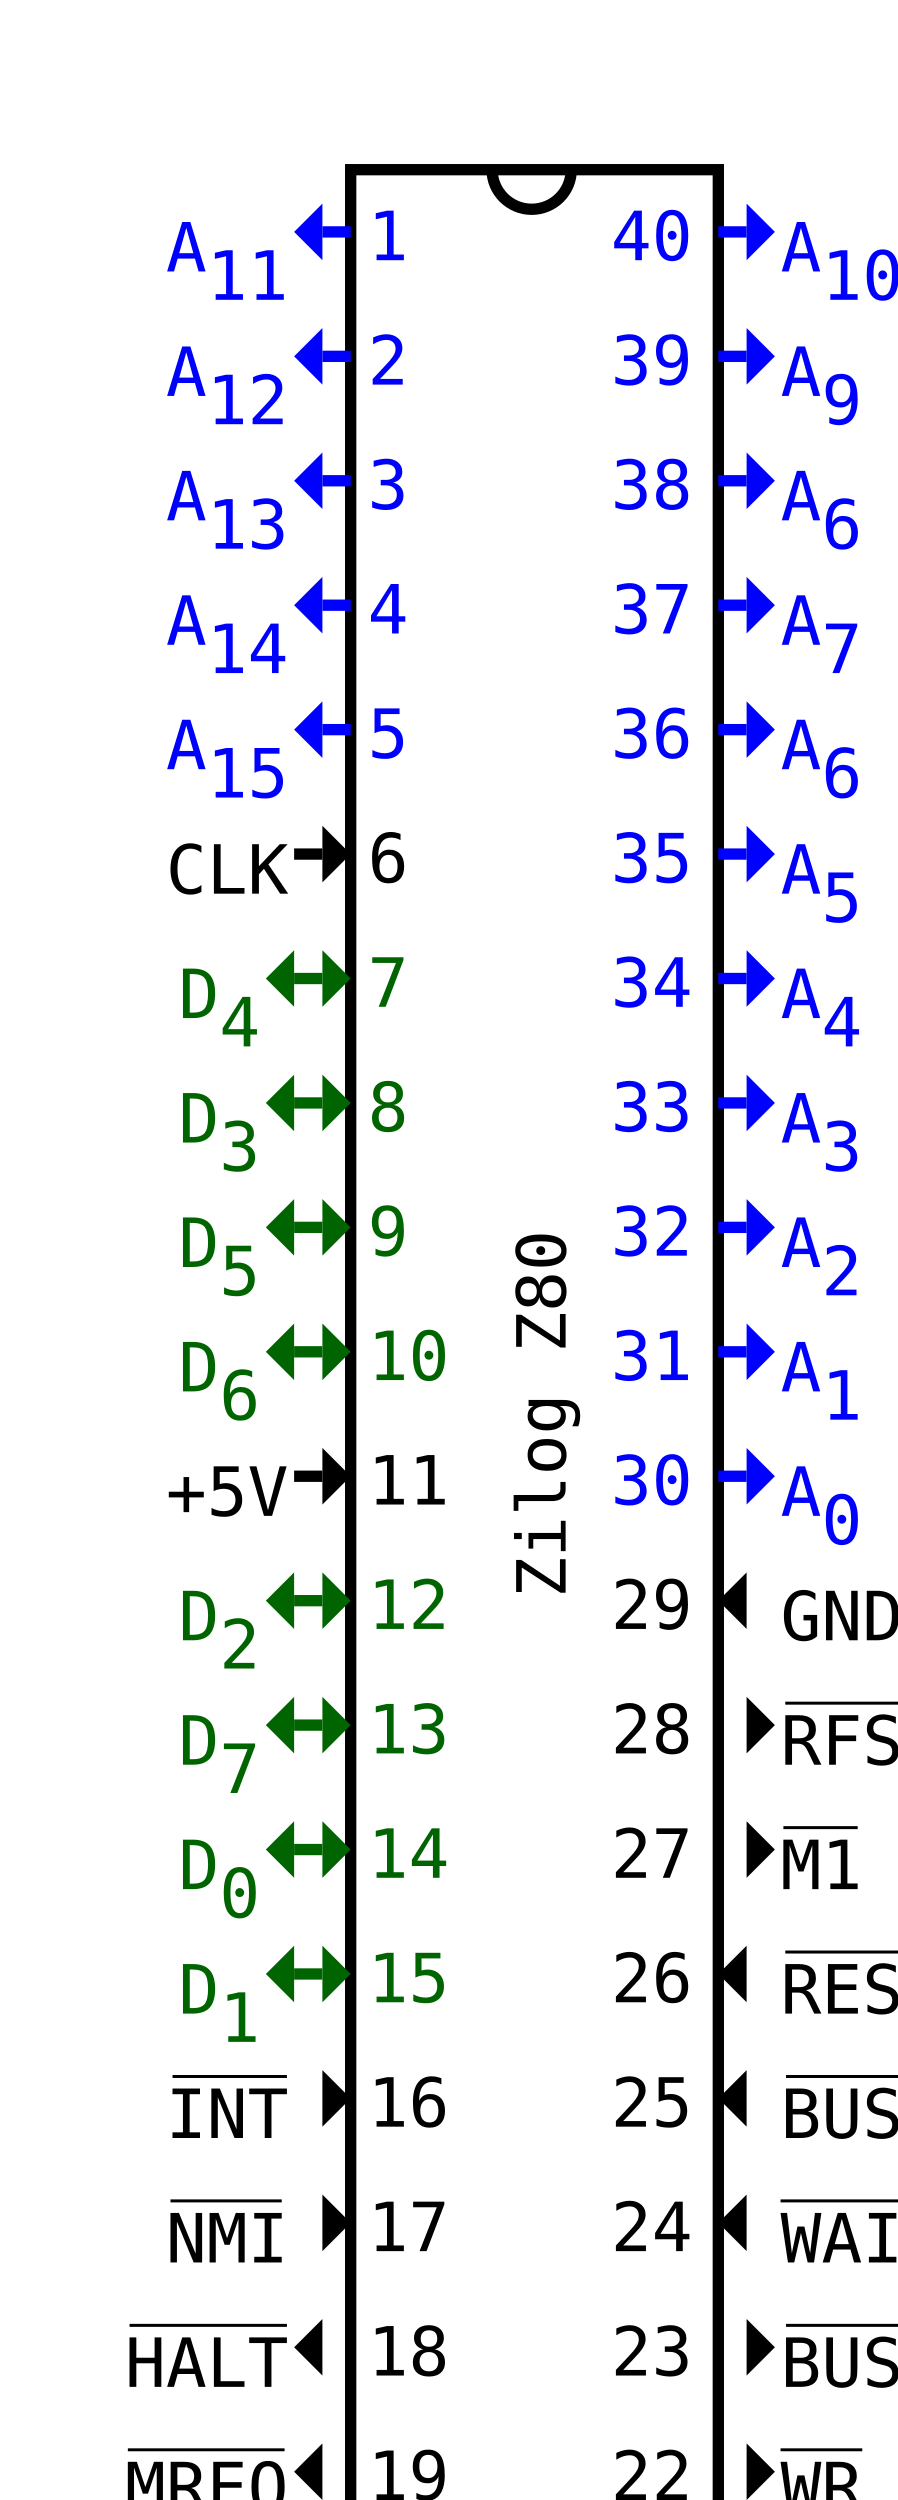
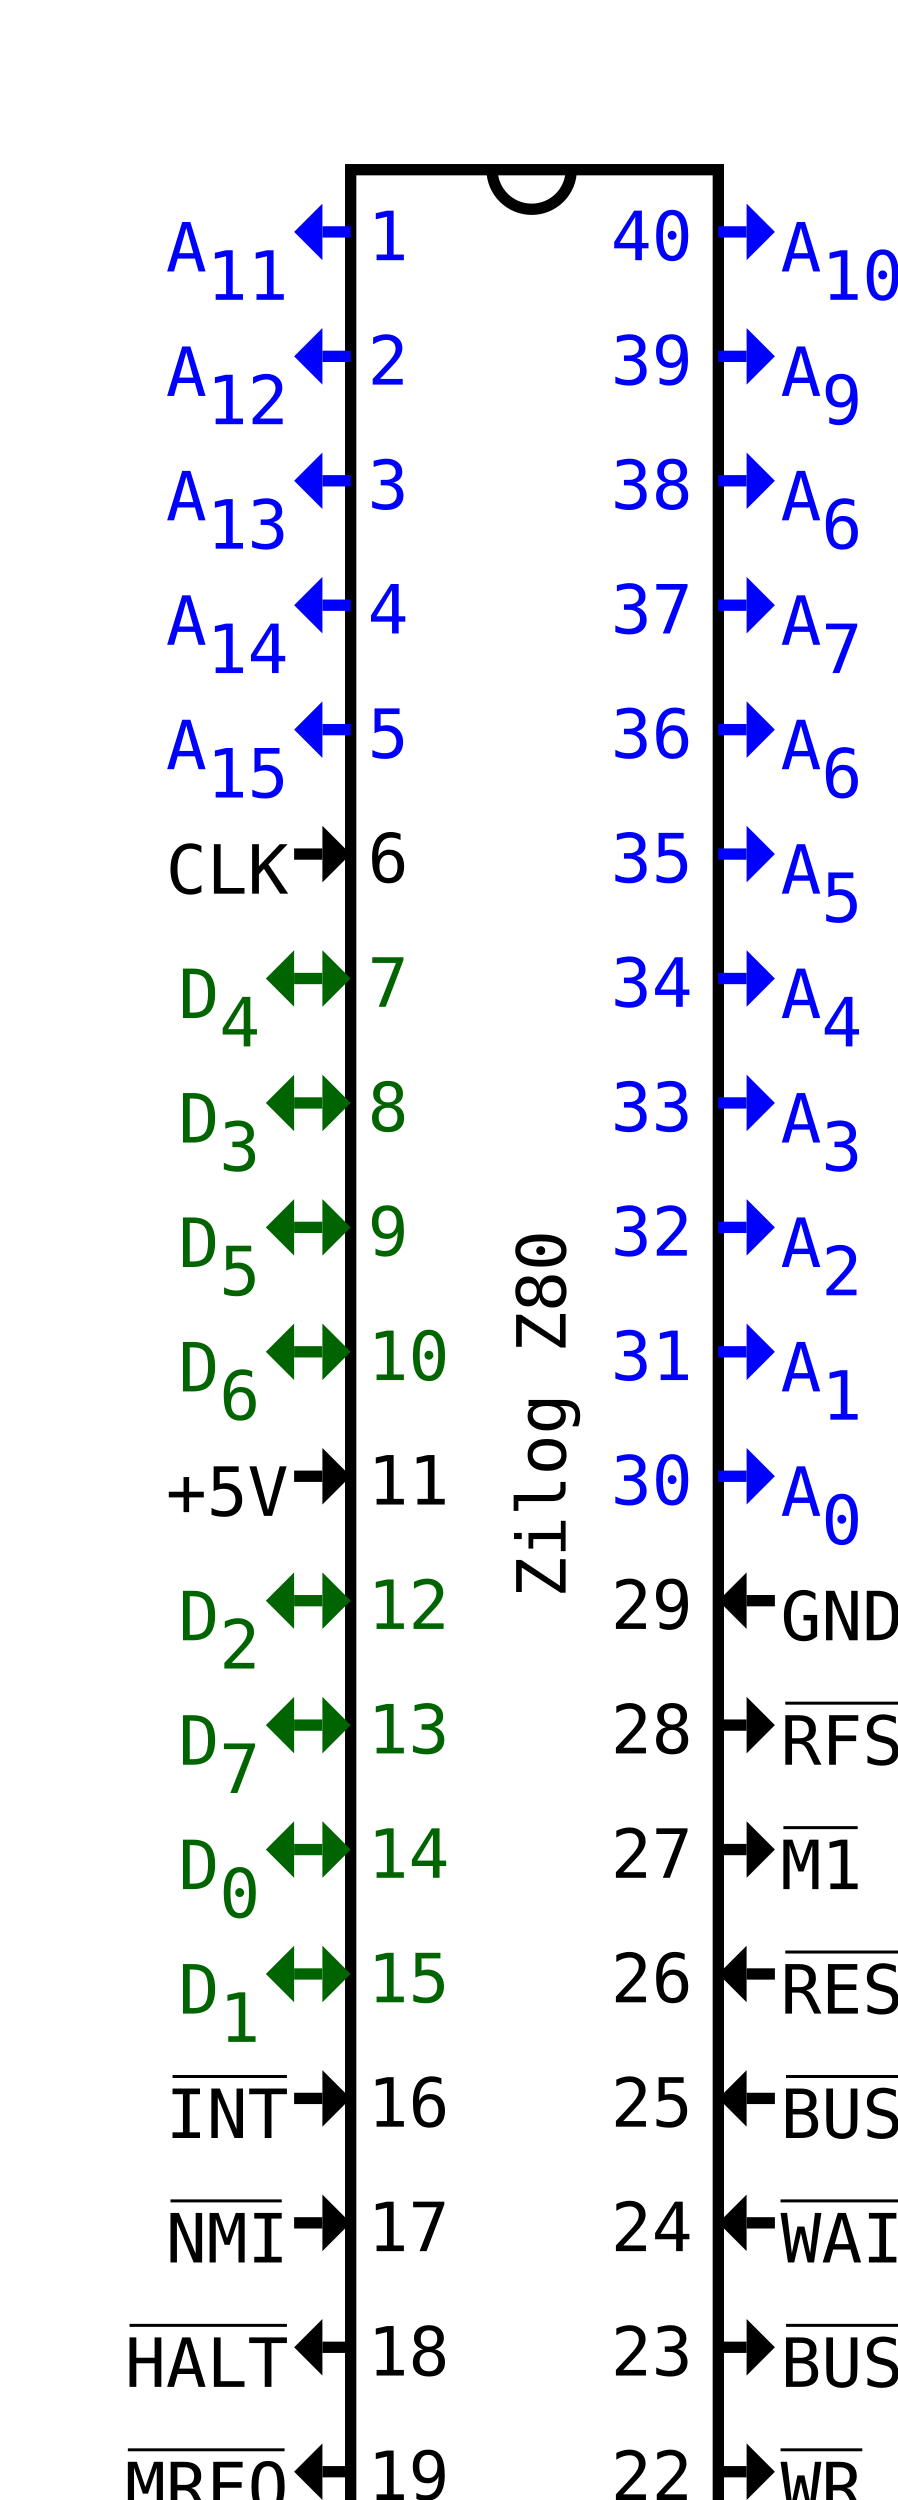
<svg xmlns="http://www.w3.org/2000/svg" version="1.1">
  <rect x="62" y="30" width="65" height="440" fill="none" stroke-width="2" stroke="black" />
  <text x="94" y="250" transform="rotate(-90 94 250)" alignment-baseline="central" text-anchor="middle" font-family="monospace">
    <tspan x="94" dy="0.5em">Zilog Z80</tspan>
  </text>
  <path d="M87 30   A 7 7 0 0 0 101 30" stroke="black" fill="black" fill-opacity="0" stroke-width="2" />
  <text x="108" y="46" font-family="monospace" fill="blue">40</text>
  <line x1="127" y1="41" x2="132" y2="41" stroke="blue" stroke-width="2" />
  <polygon points="132 36 132 46 137 41" fill="blue" />
  <text x="138" y="48" transform="rotate(0 138 48)" font-family="monospace" fill="blue">A<tspan dy="5">10</tspan>
  </text>
  <text x="108" y="68" font-family="monospace" fill="blue">39</text>
  <line x1="127" y1="63" x2="132" y2="63" stroke="blue" stroke-width="2" />
  <polygon points="132 58 132 68 137 63" fill="blue" />
  <text x="138" y="70" transform="rotate(0 138 70)" font-family="monospace" fill="blue">A<tspan dy="5">9</tspan>
  </text>
  <text x="108" y="90" font-family="monospace" fill="blue">38</text>
  <line x1="127" y1="85" x2="132" y2="85" stroke="blue" stroke-width="2" />
  <polygon points="132 80 132 90 137 85" fill="blue" />
  <text x="138" y="92" transform="rotate(0 138 92)" font-family="monospace" fill="blue">A<tspan dy="5">6</tspan>
  </text>
  <text x="108" y="112" font-family="monospace" fill="blue">37</text>
  <line x1="127" y1="107" x2="132" y2="107" stroke="blue" stroke-width="2" />
  <polygon points="132 102 132 112 137 107" fill="blue" />
  <text x="138" y="114" transform="rotate(0 138 114)" font-family="monospace" fill="blue">A<tspan dy="5">7</tspan>
  </text>
  <text x="108" y="134" font-family="monospace" fill="blue">36</text>
  <line x1="127" y1="129" x2="132" y2="129" stroke="blue" stroke-width="2" />
  <polygon points="132 124 132 134 137 129" fill="blue" />
  <text x="138" y="136" transform="rotate(0 138 136)" font-family="monospace" fill="blue">A<tspan dy="5">6</tspan>
  </text>
  <text x="108" y="156" font-family="monospace" fill="blue">35</text>
  <line x1="127" y1="151" x2="132" y2="151" stroke="blue" stroke-width="2" />
  <polygon points="132 146 132 156 137 151" fill="blue" />
  <text x="138" y="158" transform="rotate(0 138 158)" font-family="monospace" fill="blue">A<tspan dy="5">5</tspan>
  </text>
  <text x="108" y="178" font-family="monospace" fill="blue">34</text>
  <line x1="127" y1="173" x2="132" y2="173" stroke="blue" stroke-width="2" />
  <polygon points="132 168 132 178 137 173" fill="blue" />
  <text x="138" y="180" transform="rotate(0 138 180)" font-family="monospace" fill="blue">A<tspan dy="5">4</tspan>
  </text>
  <text x="108" y="200" font-family="monospace" fill="blue">33</text>
  <line x1="127" y1="195" x2="132" y2="195" stroke="blue" stroke-width="2" />
  <polygon points="132 190 132 200 137 195" fill="blue" />
  <text x="138" y="202" transform="rotate(0 138 202)" font-family="monospace" fill="blue">A<tspan dy="5">3</tspan>
  </text>
  <text x="108" y="222" font-family="monospace" fill="blue">32</text>
  <line x1="127" y1="217" x2="132" y2="217" stroke="blue" stroke-width="2" />
  <polygon points="132 212 132 222 137 217" fill="blue" />
  <text x="138" y="224" transform="rotate(0 138 224)" font-family="monospace" fill="blue">A<tspan dy="5">2</tspan>
  </text>
  <text x="108" y="244" font-family="monospace" fill="blue">31</text>
  <line x1="127" y1="239" x2="132" y2="239" stroke="blue" stroke-width="2" />
  <polygon points="132 234 132 244 137 239" fill="blue" />
  <text x="138" y="246" transform="rotate(0 138 246)" font-family="monospace" fill="blue">A<tspan dy="5">1</tspan>
  </text>
  <text x="108" y="266" font-family="monospace" fill="blue">30</text>
  <line x1="127" y1="261" x2="132" y2="261" stroke="blue" stroke-width="2" />
  <polygon points="132 256 132 266 137 261" fill="blue" />
  <text x="138" y="268" transform="rotate(0 138 268)" font-family="monospace" fill="blue">A<tspan dy="5">0</tspan>
  </text>
-   <text x="108" y="288" font-family="monospace" fill="ocolor">29</text>
-   <polygon points="132 278 132 288 127 283" fill="ocolor" />
-   <line x1="132" y1="283" x2="137" y2="283" stroke="ocolor" stroke-width="2" />
-   <text x="138" y="290" transform="rotate(0 138 290)" font-family="monospace" fill="ocolor">GND</text>
-   <text x="108" y="310" font-family="monospace" fill="ocolor">28</text>
-   <line x1="127" y1="305" x2="132" y2="305" stroke="ocolor" stroke-width="2" />
-   <polygon points="132 300 132 310 137 305" fill="ocolor" />
-   <text x="138" y="312" transform="rotate(0 138 312)" font-family="monospace" fill="ocolor" style="text-decoration: overline">RFSH</text>
-   <text x="108" y="332" font-family="monospace" fill="ocolor">27</text>
-   <line x1="127" y1="327" x2="132" y2="327" stroke="ocolor" stroke-width="2" />
-   <polygon points="132 322 132 332 137 327" fill="ocolor" />
-   <text x="138" y="334" transform="rotate(0 138 334)" font-family="monospace" fill="ocolor" style="text-decoration: overline">M1</text>
-   <text x="108" y="354" font-family="monospace" fill="ocolor">26</text>
-   <polygon points="132 344 132 354 127 349" fill="ocolor" />
-   <line x1="132" y1="349" x2="137" y2="349" stroke="ocolor" stroke-width="2" />
-   <text x="138" y="356" transform="rotate(0 138 356)" font-family="monospace" fill="ocolor" style="text-decoration: overline">RESET</text>
-   <text x="108" y="376" font-family="monospace" fill="ocolor">25</text>
-   <polygon points="132 366 132 376 127 371" fill="ocolor" />
-   <line x1="132" y1="371" x2="137" y2="371" stroke="ocolor" stroke-width="2" />
-   <text x="138" y="378" transform="rotate(0 138 378)" font-family="monospace" fill="ocolor" style="text-decoration: overline">BUSREQ</text>
-   <text x="108" y="398" font-family="monospace" fill="ocolor">24</text>
-   <polygon points="132 388 132 398 127 393" fill="ocolor" />
-   <line x1="132" y1="393" x2="137" y2="393" stroke="ocolor" stroke-width="2" />
-   <text x="138" y="400" transform="rotate(0 138 400)" font-family="monospace" fill="ocolor" style="text-decoration: overline">WAIT</text>
-   <text x="108" y="420" font-family="monospace" fill="ocolor">23</text>
-   <line x1="127" y1="415" x2="132" y2="415" stroke="ocolor" stroke-width="2" />
-   <polygon points="132 410 132 420 137 415" fill="ocolor" />
-   <text x="138" y="422" transform="rotate(0 138 422)" font-family="monospace" fill="ocolor" style="text-decoration: overline">BUSACK</text>
-   <text x="108" y="442" font-family="monospace" fill="ocolor">22</text>
-   <line x1="127" y1="437" x2="132" y2="437" stroke="ocolor" stroke-width="2" />
-   <polygon points="132 432 132 442 137 437" fill="ocolor" />
-   <text x="138" y="444" transform="rotate(0 138 444)" font-family="monospace" fill="ocolor" style="text-decoration: overline">WR</text>
-   <text x="108" y="464" font-family="monospace" fill="ocolor">21</text>
-   <line x1="127" y1="459" x2="132" y2="459" stroke="ocolor" stroke-width="2" />
-   <polygon points="132 454 132 464 137 459" fill="ocolor" />
-   <text x="138" y="466" transform="rotate(0 138 466)" font-family="monospace" fill="ocolor" style="text-decoration: overline">RD</text>
+   <text x="108" y="288" font-family="monospace" fill="black">29</text>
+   <polygon points="132 278 132 288 127 283" fill="black" />
+   <line x1="132" y1="283" x2="137" y2="283" stroke="black" stroke-width="2" />
+   <text x="138" y="290" transform="rotate(0 138 290)" font-family="monospace" fill="black">GND</text>
+   <text x="108" y="310" font-family="monospace" fill="black">28</text>
+   <line x1="127" y1="305" x2="132" y2="305" stroke="black" stroke-width="2" />
+   <polygon points="132 300 132 310 137 305" fill="black" />
+   <text x="138" y="312" transform="rotate(0 138 312)" font-family="monospace" fill="black" style="text-decoration: overline">RFSH</text>
+   <text x="108" y="332" font-family="monospace" fill="black">27</text>
+   <line x1="127" y1="327" x2="132" y2="327" stroke="black" stroke-width="2" />
+   <polygon points="132 322 132 332 137 327" fill="black" />
+   <text x="138" y="334" transform="rotate(0 138 334)" font-family="monospace" fill="black" style="text-decoration: overline">M1</text>
+   <text x="108" y="354" font-family="monospace" fill="black">26</text>
+   <polygon points="132 344 132 354 127 349" fill="black" />
+   <line x1="132" y1="349" x2="137" y2="349" stroke="black" stroke-width="2" />
+   <text x="138" y="356" transform="rotate(0 138 356)" font-family="monospace" fill="black" style="text-decoration: overline">RESET</text>
+   <text x="108" y="376" font-family="monospace" fill="black">25</text>
+   <polygon points="132 366 132 376 127 371" fill="black" />
+   <line x1="132" y1="371" x2="137" y2="371" stroke="black" stroke-width="2" />
+   <text x="138" y="378" transform="rotate(0 138 378)" font-family="monospace" fill="black" style="text-decoration: overline">BUSREQ</text>
+   <text x="108" y="398" font-family="monospace" fill="black">24</text>
+   <polygon points="132 388 132 398 127 393" fill="black" />
+   <line x1="132" y1="393" x2="137" y2="393" stroke="black" stroke-width="2" />
+   <text x="138" y="400" transform="rotate(0 138 400)" font-family="monospace" fill="black" style="text-decoration: overline">WAIT</text>
+   <text x="108" y="420" font-family="monospace" fill="black">23</text>
+   <line x1="127" y1="415" x2="132" y2="415" stroke="black" stroke-width="2" />
+   <polygon points="132 410 132 420 137 415" fill="black" />
+   <text x="138" y="422" transform="rotate(0 138 422)" font-family="monospace" fill="black" style="text-decoration: overline">BUSACK</text>
+   <text x="108" y="442" font-family="monospace" fill="black">22</text>
+   <line x1="127" y1="437" x2="132" y2="437" stroke="black" stroke-width="2" />
+   <polygon points="132 432 132 442 137 437" fill="black" />
+   <text x="138" y="444" transform="rotate(0 138 444)" font-family="monospace" fill="black" style="text-decoration: overline">WR</text>
+   <text x="108" y="464" font-family="monospace" fill="black">21</text>
+   <line x1="127" y1="459" x2="132" y2="459" stroke="black" stroke-width="2" />
+   <polygon points="132 454 132 464 137 459" fill="black" />
+   <text x="138" y="466" transform="rotate(0 138 466)" font-family="monospace" fill="black" style="text-decoration: overline">RD</text>
  <text x="65" y="46" font-family="monospace" fill="blue">1</text>
  <line x1="62" y1="41" x2="57" y2="41" stroke="blue" stroke-width="2" />
  <polygon points="57 36 57 46 52 41" fill="blue" />
  <text x="51" y="48" transform="rotate(0 51 48)" font-family="monospace" fill="blue" text-anchor="end">A<tspan dy="5">11</tspan>
  </text>
  <text x="65" y="68" font-family="monospace" fill="blue">2</text>
  <line x1="62" y1="63" x2="57" y2="63" stroke="blue" stroke-width="2" />
  <polygon points="57 58 57 68 52 63" fill="blue" />
  <text x="51" y="70" transform="rotate(0 51 70)" font-family="monospace" fill="blue" text-anchor="end">A<tspan dy="5">12</tspan>
  </text>
  <text x="65" y="90" font-family="monospace" fill="blue">3</text>
  <line x1="62" y1="85" x2="57" y2="85" stroke="blue" stroke-width="2" />
  <polygon points="57 80 57 90 52 85" fill="blue" />
  <text x="51" y="92" transform="rotate(0 51 92)" font-family="monospace" fill="blue" text-anchor="end">A<tspan dy="5">13</tspan>
  </text>
  <text x="65" y="112" font-family="monospace" fill="blue">4</text>
  <line x1="62" y1="107" x2="57" y2="107" stroke="blue" stroke-width="2" />
  <polygon points="57 102 57 112 52 107" fill="blue" />
  <text x="51" y="114" transform="rotate(0 51 114)" font-family="monospace" fill="blue" text-anchor="end">A<tspan dy="5">14</tspan>
  </text>
  <text x="65" y="134" font-family="monospace" fill="blue">5</text>
  <line x1="62" y1="129" x2="57" y2="129" stroke="blue" stroke-width="2" />
  <polygon points="57 124 57 134 52 129" fill="blue" />
  <text x="51" y="136" transform="rotate(0 51 136)" font-family="monospace" fill="blue" text-anchor="end">A<tspan dy="5">15</tspan>
  </text>
  <text x="65" y="156" font-family="monospace" fill="black">6</text>
  <polygon points="57 146 57 156 62 151" fill="black" />
  <line x1="57" y1="151" x2="52" y2="151" stroke="black" stroke-width="2" />
  <text x="51" y="158" transform="rotate(0 51 158)" font-family="monospace" fill="black" text-anchor="end">CLK</text>
  <text x="65" y="178" font-family="monospace" fill="darkgreen">7</text>
  <polygon points="57 168 57 178 62 173" fill="darkgreen" />
  <line x1="57" y1="173" x2="52" y2="173" stroke="darkgreen" stroke-width="2" />
  <polygon points="52 168 52 178 47 173" fill="darkgreen" />
  <text x="46" y="180" transform="rotate(0 46 180)" font-family="monospace" fill="darkgreen" text-anchor="end">D<tspan dy="5">4</tspan>
  </text>
  <text x="65" y="200" font-family="monospace" fill="darkgreen">8</text>
  <polygon points="57 190 57 200 62 195" fill="darkgreen" />
  <line x1="57" y1="195" x2="52" y2="195" stroke="darkgreen" stroke-width="2" />
  <polygon points="52 190 52 200 47 195" fill="darkgreen" />
  <text x="46" y="202" transform="rotate(0 46 202)" font-family="monospace" fill="darkgreen" text-anchor="end">D<tspan dy="5">3</tspan>
  </text>
  <text x="65" y="222" font-family="monospace" fill="darkgreen">9</text>
  <polygon points="57 212 57 222 62 217" fill="darkgreen" />
  <line x1="57" y1="217" x2="52" y2="217" stroke="darkgreen" stroke-width="2" />
  <polygon points="52 212 52 222 47 217" fill="darkgreen" />
  <text x="46" y="224" transform="rotate(0 46 224)" font-family="monospace" fill="darkgreen" text-anchor="end">D<tspan dy="5">5</tspan>
  </text>
  <text x="65" y="244" font-family="monospace" fill="darkgreen">10</text>
  <polygon points="57 234 57 244 62 239" fill="darkgreen" />
  <line x1="57" y1="239" x2="52" y2="239" stroke="darkgreen" stroke-width="2" />
  <polygon points="52 234 52 244 47 239" fill="darkgreen" />
  <text x="46" y="246" transform="rotate(0 46 246)" font-family="monospace" fill="darkgreen" text-anchor="end">D<tspan dy="5">6</tspan>
  </text>
  <text x="65" y="266" font-family="monospace" fill="black">11</text>
  <polygon points="57 256 57 266 62 261" fill="black" />
  <line x1="57" y1="261" x2="52" y2="261" stroke="black" stroke-width="2" />
  <text x="51" y="268" transform="rotate(0 51 268)" font-family="monospace" fill="black" text-anchor="end">+5V</text>
  <text x="65" y="288" font-family="monospace" fill="darkgreen">12</text>
  <polygon points="57 278 57 288 62 283" fill="darkgreen" />
  <line x1="57" y1="283" x2="52" y2="283" stroke="darkgreen" stroke-width="2" />
  <polygon points="52 278 52 288 47 283" fill="darkgreen" />
  <text x="46" y="290" transform="rotate(0 46 290)" font-family="monospace" fill="darkgreen" text-anchor="end">D<tspan dy="5">2</tspan>
  </text>
  <text x="65" y="310" font-family="monospace" fill="darkgreen">13</text>
  <polygon points="57 300 57 310 62 305" fill="darkgreen" />
  <line x1="57" y1="305" x2="52" y2="305" stroke="darkgreen" stroke-width="2" />
  <polygon points="52 300 52 310 47 305" fill="darkgreen" />
  <text x="46" y="312" transform="rotate(0 46 312)" font-family="monospace" fill="darkgreen" text-anchor="end">D<tspan dy="5">7</tspan>
  </text>
  <text x="65" y="332" font-family="monospace" fill="darkgreen">14</text>
  <polygon points="57 322 57 332 62 327" fill="darkgreen" />
  <line x1="57" y1="327" x2="52" y2="327" stroke="darkgreen" stroke-width="2" />
  <polygon points="52 322 52 332 47 327" fill="darkgreen" />
  <text x="46" y="334" transform="rotate(0 46 334)" font-family="monospace" fill="darkgreen" text-anchor="end">D<tspan dy="5">0</tspan>
  </text>
  <text x="65" y="354" font-family="monospace" fill="darkgreen">15</text>
  <polygon points="57 344 57 354 62 349" fill="darkgreen" />
  <line x1="57" y1="349" x2="52" y2="349" stroke="darkgreen" stroke-width="2" />
  <polygon points="52 344 52 354 47 349" fill="darkgreen" />
  <text x="46" y="356" transform="rotate(0 46 356)" font-family="monospace" fill="darkgreen" text-anchor="end">D<tspan dy="5">1</tspan>
  </text>
-   <text x="65" y="376" font-family="monospace" fill="ocolor">16</text>
-   <polygon points="57 366 57 376 62 371" fill="ocolor" />
-   <line x1="57" y1="371" x2="52" y2="371" stroke="ocolor" stroke-width="2" />
-   <text x="51" y="378" transform="rotate(0 51 378)" font-family="monospace" fill="ocolor" style="text-decoration: overline" text-anchor="end">INT</text>
-   <text x="65" y="398" font-family="monospace" fill="ocolor">17</text>
-   <polygon points="57 388 57 398 62 393" fill="ocolor" />
-   <line x1="57" y1="393" x2="52" y2="393" stroke="ocolor" stroke-width="2" />
-   <text x="51" y="400" transform="rotate(0 51 400)" font-family="monospace" fill="ocolor" style="text-decoration: overline" text-anchor="end">NMI</text>
-   <text x="65" y="420" font-family="monospace" fill="ocolor">18</text>
-   <line x1="62" y1="415" x2="57" y2="415" stroke="ocolor" stroke-width="2" />
-   <polygon points="57 410 57 420 52 415" fill="ocolor" />
-   <text x="51" y="422" transform="rotate(0 51 422)" font-family="monospace" fill="ocolor" style="text-decoration: overline" text-anchor="end">HALT</text>
-   <text x="65" y="442" font-family="monospace" fill="ocolor">19</text>
-   <line x1="62" y1="437" x2="57" y2="437" stroke="ocolor" stroke-width="2" />
-   <polygon points="57 432 57 442 52 437" fill="ocolor" />
-   <text x="51" y="444" transform="rotate(0 51 444)" font-family="monospace" fill="ocolor" style="text-decoration: overline" text-anchor="end">MREQ</text>
-   <text x="65" y="464" font-family="monospace" fill="ocolor">20</text>
-   <line x1="62" y1="459" x2="57" y2="459" stroke="ocolor" stroke-width="2" />
-   <polygon points="57 454 57 464 52 459" fill="ocolor" />
-   <text x="51" y="466" transform="rotate(0 51 466)" font-family="monospace" fill="ocolor" style="text-decoration: overline" text-anchor="end">IORQ</text>
+   <text x="65" y="376" font-family="monospace" fill="black">16</text>
+   <polygon points="57 366 57 376 62 371" fill="black" />
+   <line x1="57" y1="371" x2="52" y2="371" stroke="black" stroke-width="2" />
+   <text x="51" y="378" transform="rotate(0 51 378)" font-family="monospace" fill="black" style="text-decoration: overline" text-anchor="end">INT</text>
+   <text x="65" y="398" font-family="monospace" fill="black">17</text>
+   <polygon points="57 388 57 398 62 393" fill="black" />
+   <line x1="57" y1="393" x2="52" y2="393" stroke="black" stroke-width="2" />
+   <text x="51" y="400" transform="rotate(0 51 400)" font-family="monospace" fill="black" style="text-decoration: overline" text-anchor="end">NMI</text>
+   <text x="65" y="420" font-family="monospace" fill="black">18</text>
+   <line x1="62" y1="415" x2="57" y2="415" stroke="black" stroke-width="2" />
+   <polygon points="57 410 57 420 52 415" fill="black" />
+   <text x="51" y="422" transform="rotate(0 51 422)" font-family="monospace" fill="black" style="text-decoration: overline" text-anchor="end">HALT</text>
+   <text x="65" y="442" font-family="monospace" fill="black">19</text>
+   <line x1="62" y1="437" x2="57" y2="437" stroke="black" stroke-width="2" />
+   <polygon points="57 432 57 442 52 437" fill="black" />
+   <text x="51" y="444" transform="rotate(0 51 444)" font-family="monospace" fill="black" style="text-decoration: overline" text-anchor="end">MREQ</text>
+   <text x="65" y="464" font-family="monospace" fill="black">20</text>
+   <line x1="62" y1="459" x2="57" y2="459" stroke="black" stroke-width="2" />
+   <polygon points="57 454 57 464 52 459" fill="black" />
+   <text x="51" y="466" transform="rotate(0 51 466)" font-family="monospace" fill="black" style="text-decoration: overline" text-anchor="end">IORQ</text>
</svg>
